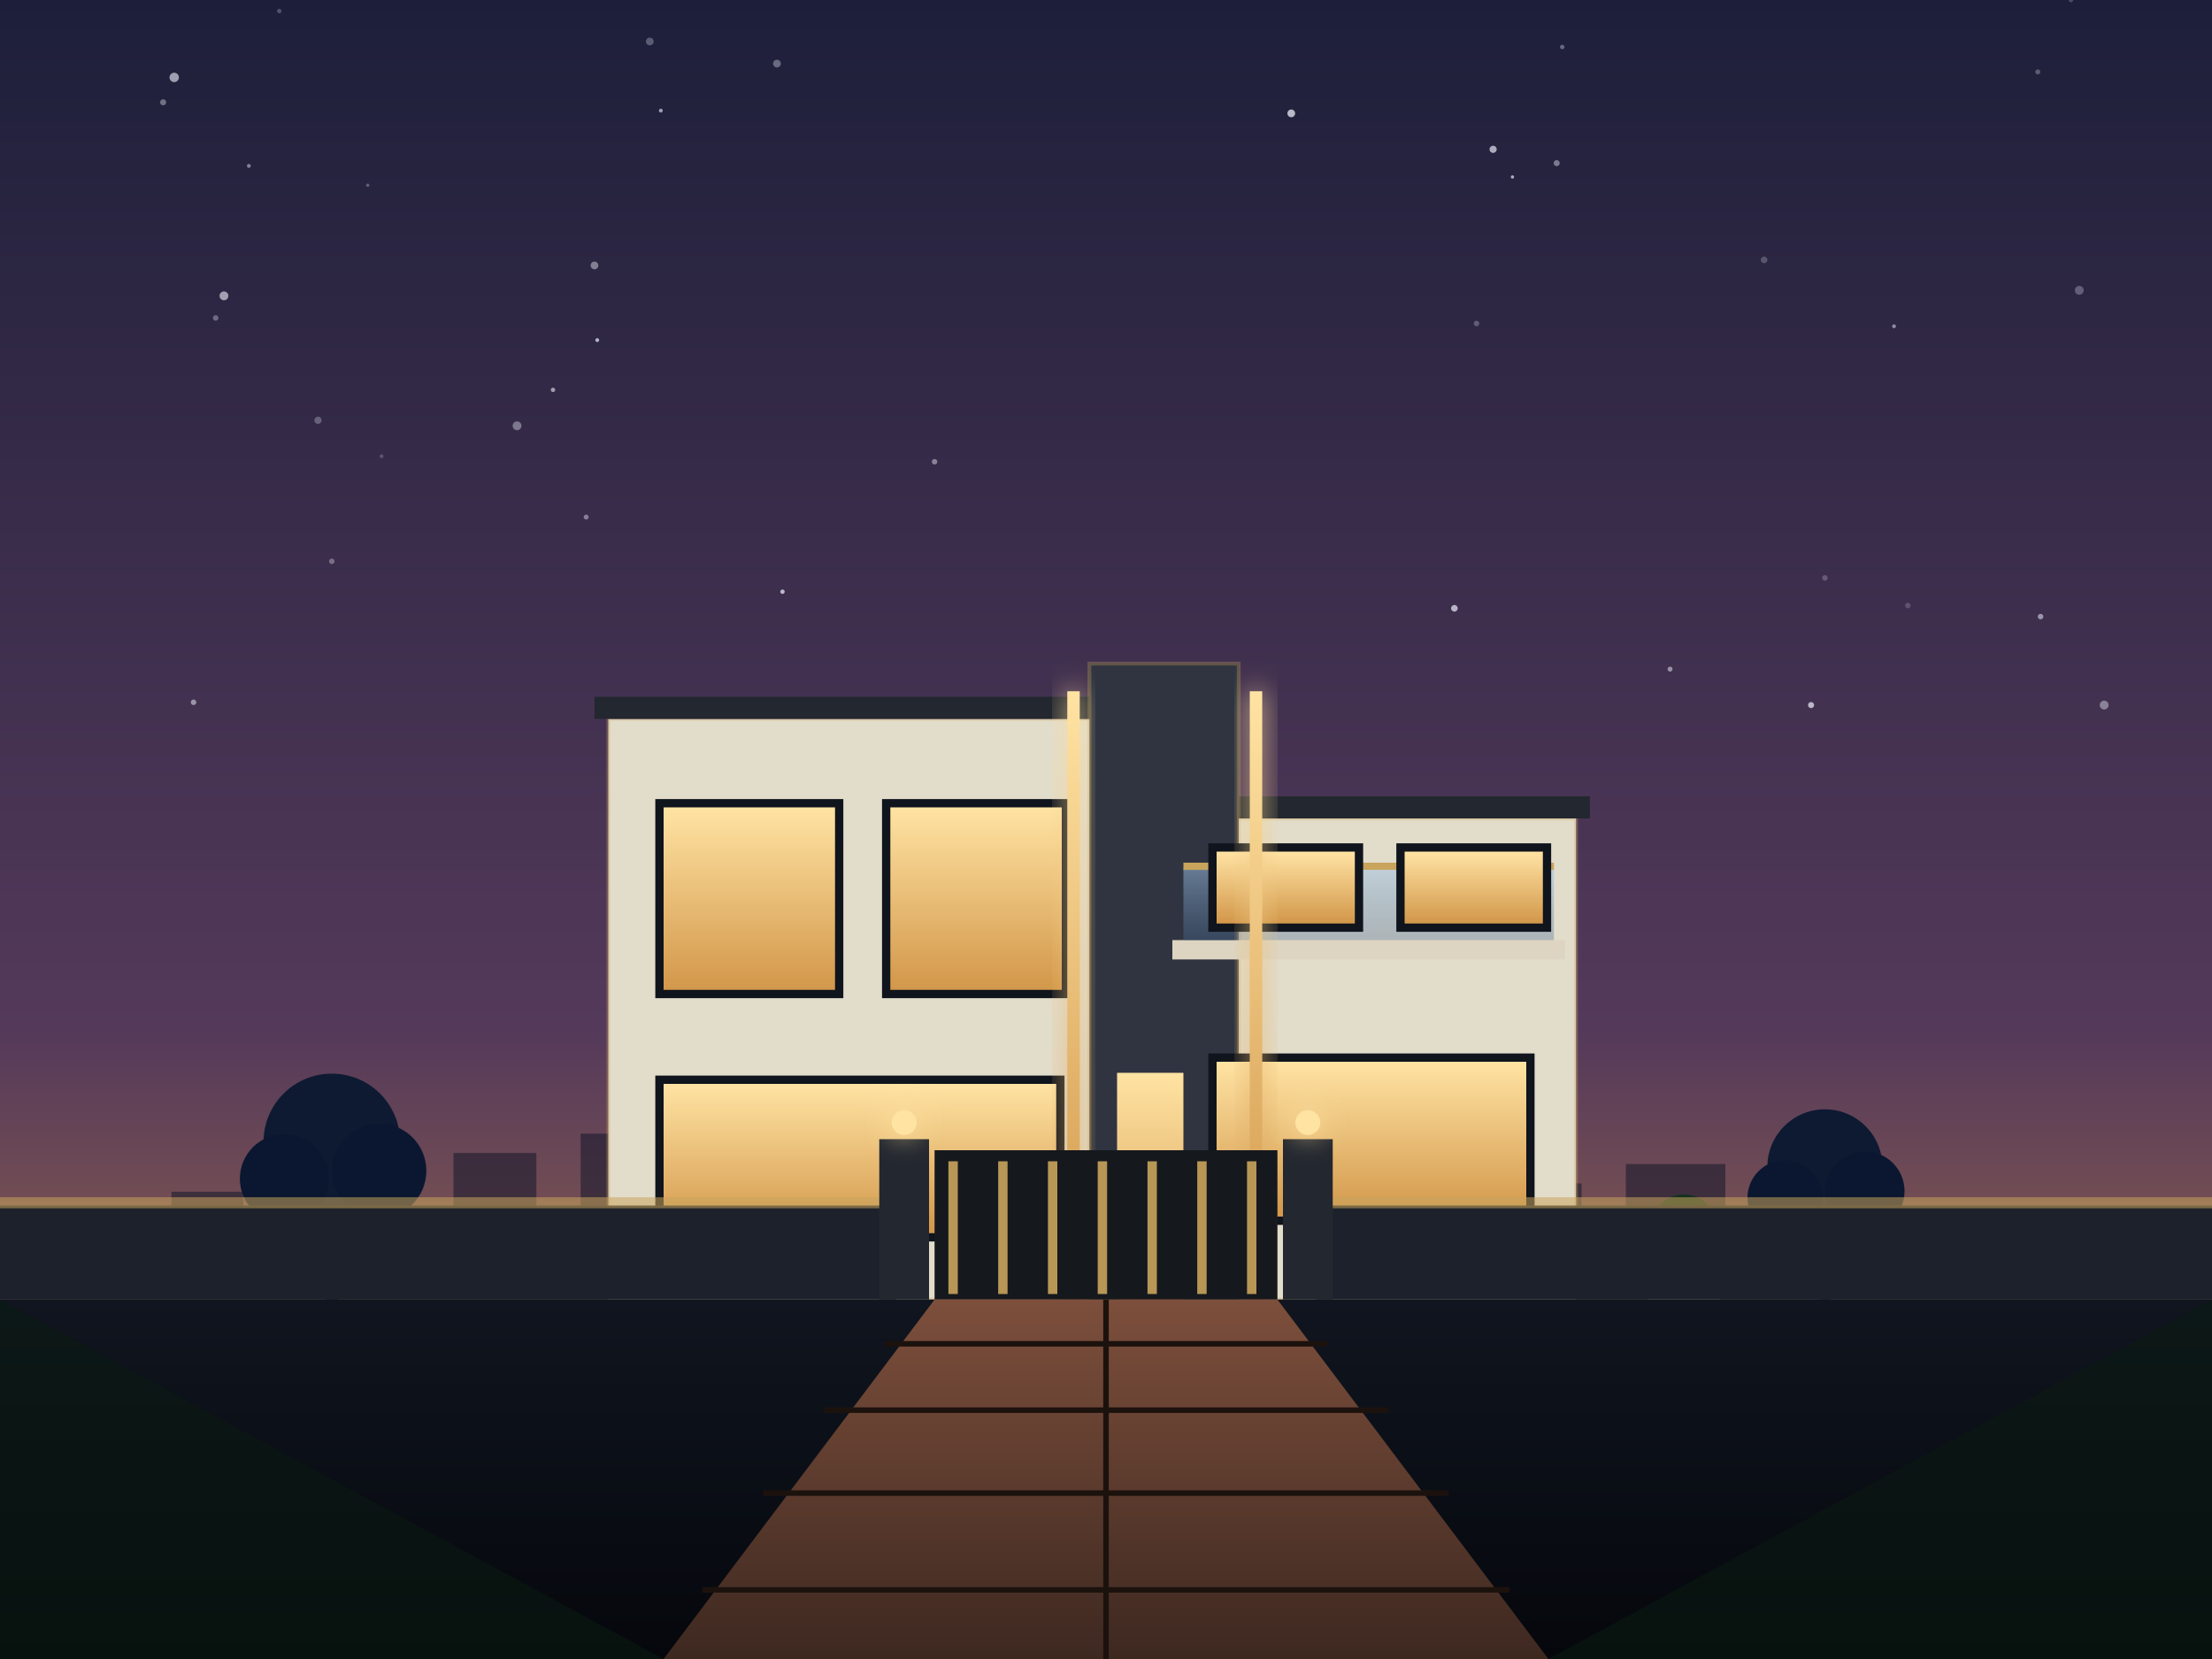
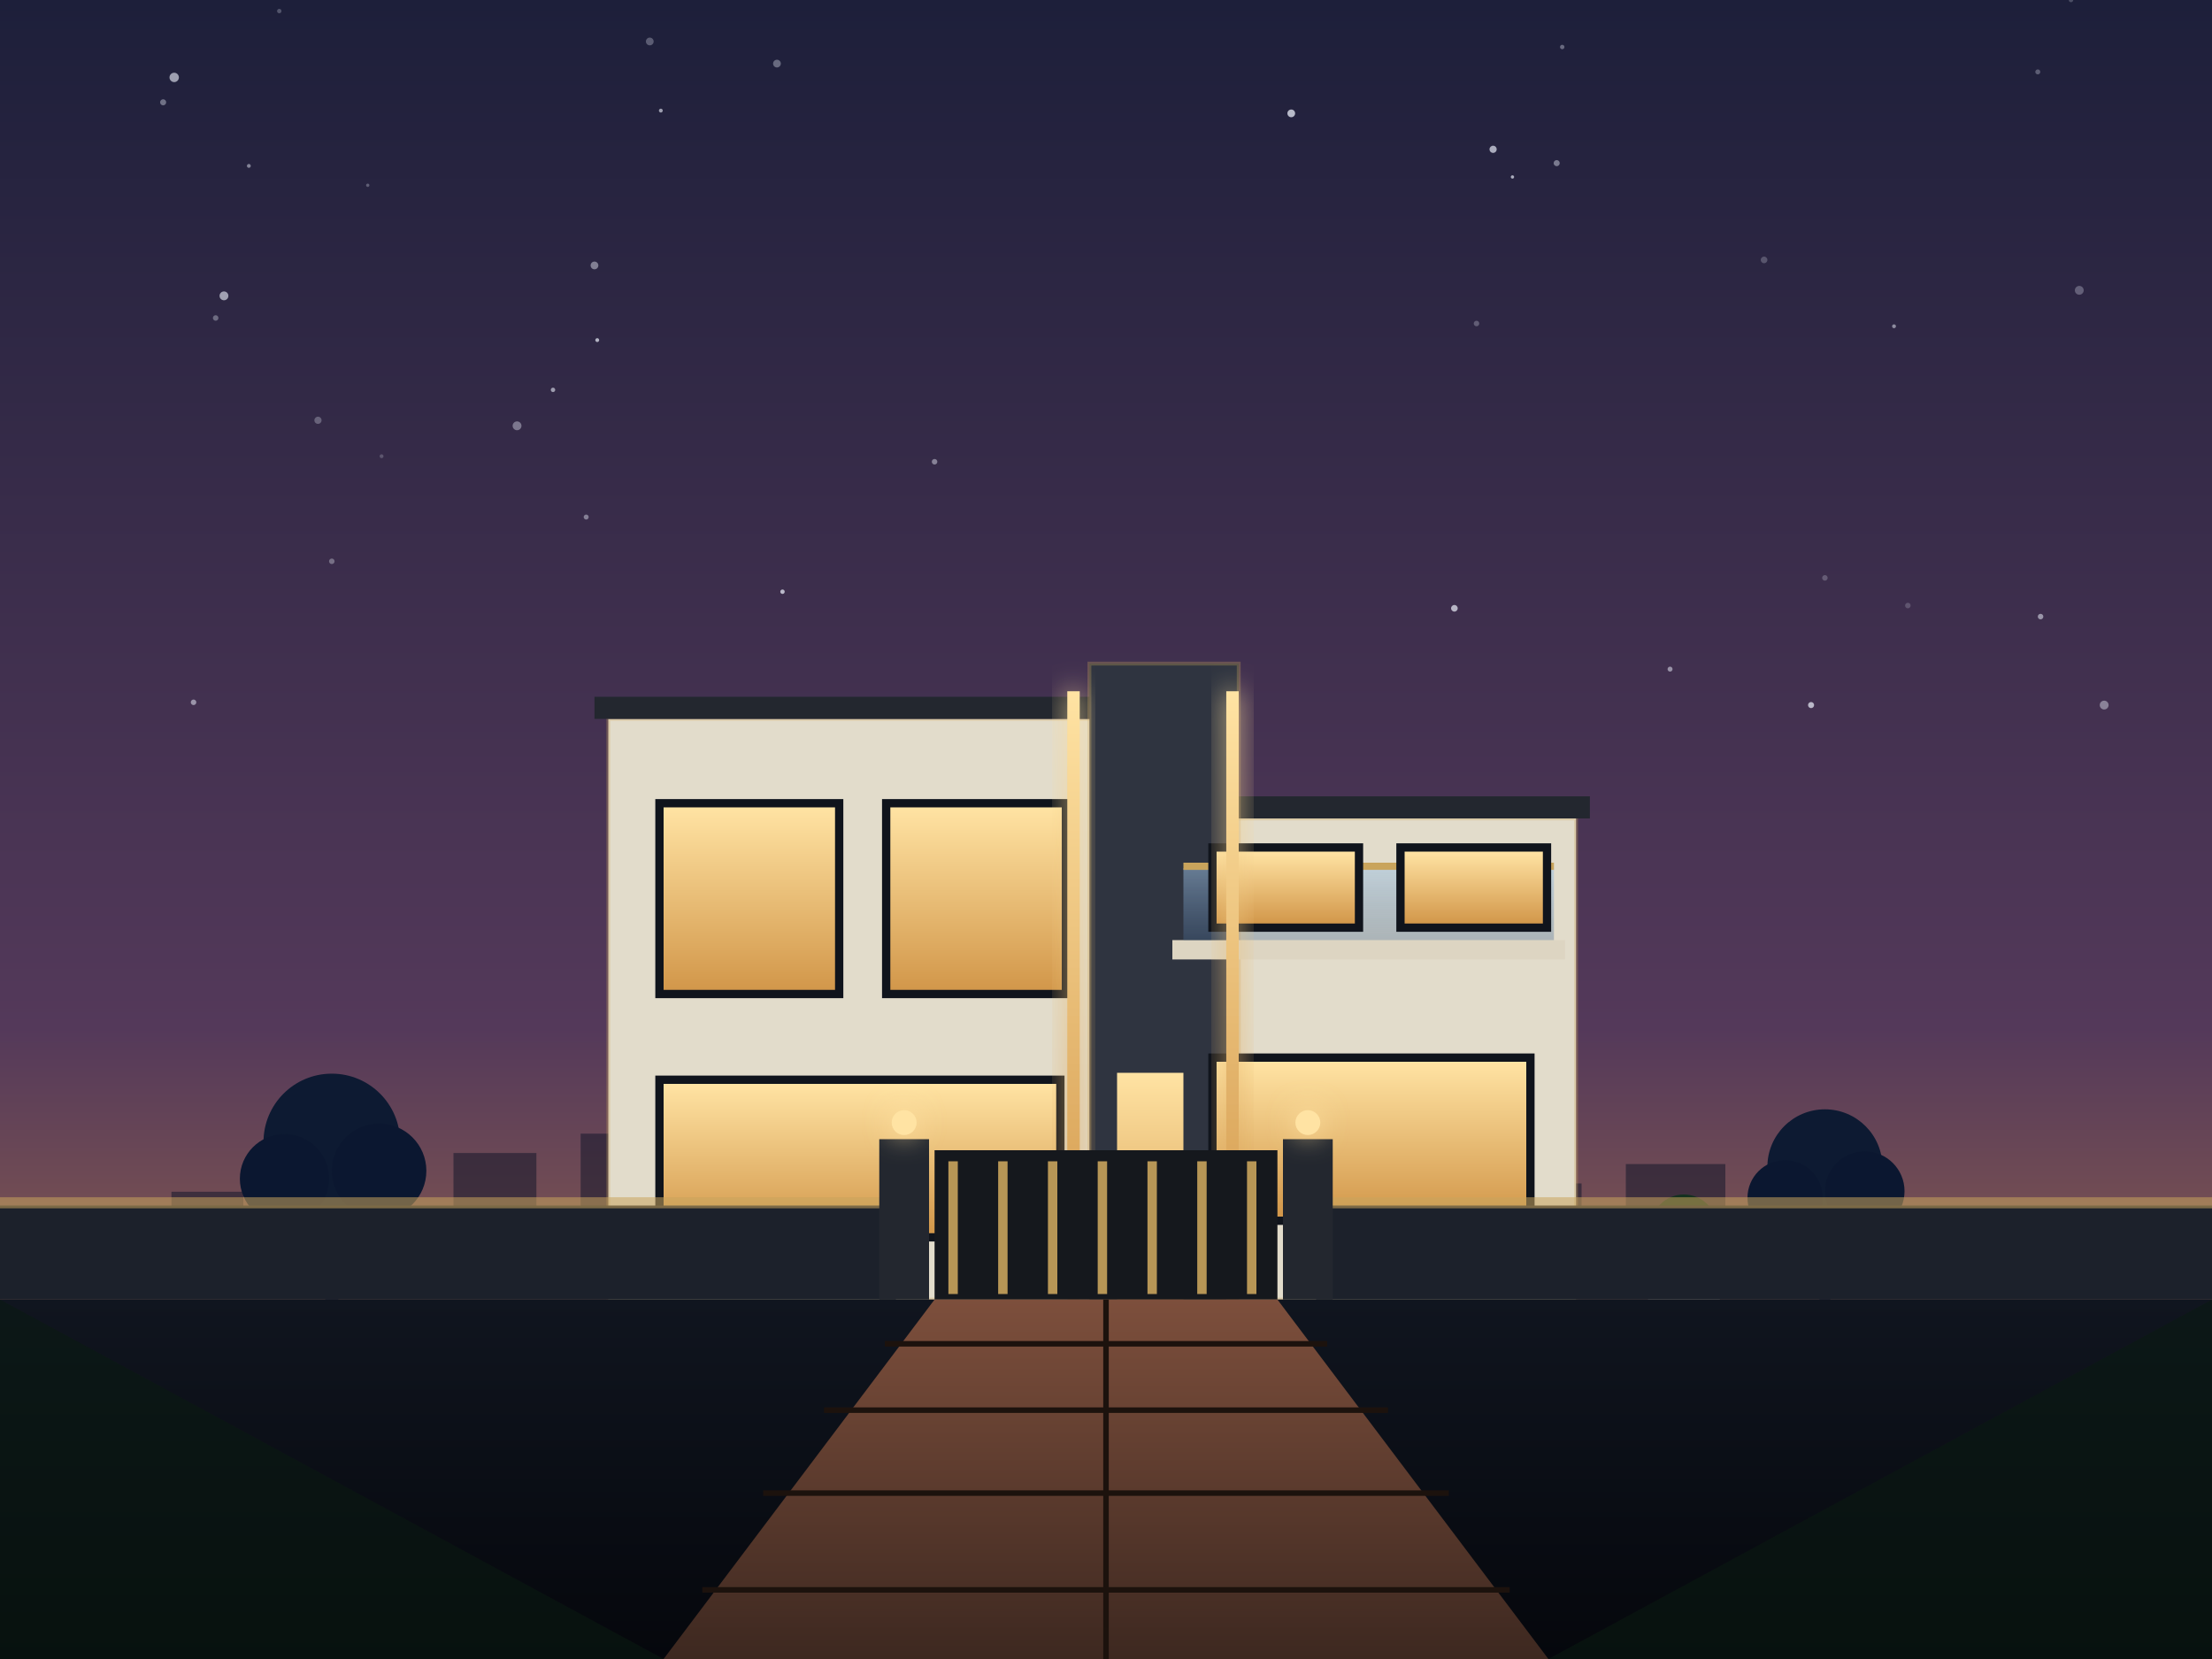
<svg xmlns="http://www.w3.org/2000/svg" viewBox="0 0 800 600" role="img">
  <defs>
    <linearGradient id="sky" x1="0" y1="0" x2="0" y2="1">
      <stop offset="0" stop-color="#1d1f3a" />
      <stop offset="0.62" stop-color="#54395a" />
      <stop offset="1" stop-color="#c08043" />
    </linearGradient>
    <linearGradient id="ground" x1="0" y1="0" x2="0" y2="1">
      <stop offset="0" stop-color="#10151f" />
      <stop offset="1" stop-color="#05070c" />
    </linearGradient>
    <linearGradient id="wg" x1="0" y1="0" x2="0" y2="1">
      <stop offset="0" stop-color="#ffe3a3" />
      <stop offset="1" stop-color="#d2974a" />
    </linearGradient>
    <linearGradient id="pav" x1="0" y1="0" x2="0" y2="1">
      <stop offset="0" stop-color="#7d4f3c" />
      <stop offset="1" stop-color="#3d2820" />
    </linearGradient>
    <linearGradient id="glassg" x1="0" y1="0" x2="0" y2="1">
      <stop offset="0" stop-color="#9fc4e8" stop-opacity="0.5" />
      <stop offset="1" stop-color="#4a6c94" stop-opacity="0.35" />
    </linearGradient>
    <filter id="glow" x="-120%" y="-120%" width="340%" height="340%">
      <feGaussianBlur stdDeviation="5" result="b" />
      <feMerge>
        <feMergeNode in="b" />
        <feMergeNode in="SourceGraphic" />
      </feMerge>
    </filter>
  </defs>
  <rect width="800" height="600" fill="url(#sky)" />
  <circle cx="239" cy="40" r="0.7" fill="#e8ecf7" opacity="0.61" />
  <circle cx="547" cy="64" r="0.6" fill="#e8ecf7" opacity="0.69" />
  <circle cx="749" cy="0" r="0.8" fill="#e8ecf7" opacity="0.23" />
  <circle cx="655" cy="255" r="1.1" fill="#e8ecf7" opacity="0.72" />
  <circle cx="660" cy="209" r="1.0" fill="#e8ecf7" opacity="0.24" />
  <circle cx="690" cy="219" r="1.0" fill="#e8ecf7" opacity="0.20" />
  <circle cx="212" cy="187" r="0.9" fill="#e8ecf7" opacity="0.43" />
  <circle cx="215" cy="96" r="1.4" fill="#e8ecf7" opacity="0.45" />
  <circle cx="283" cy="214" r="0.8" fill="#e8ecf7" opacity="0.73" />
  <circle cx="70" cy="254" r="1.0" fill="#e8ecf7" opacity="0.53" />
  <circle cx="284" cy="255" r="1.0" fill="#e8ecf7" opacity="0.25" />
  <circle cx="101" cy="4" r="0.8" fill="#e8ecf7" opacity="0.26" />
  <circle cx="115" cy="152" r="1.3" fill="#e8ecf7" opacity="0.29" />
  <circle cx="138" cy="165" r="0.7" fill="#e8ecf7" opacity="0.22" />
  <circle cx="565" cy="17" r="0.8" fill="#e8ecf7" opacity="0.36" />
  <circle cx="216" cy="123" r="0.7" fill="#e8ecf7" opacity="0.71" />
  <circle cx="563" cy="59" r="1.1" fill="#e8ecf7" opacity="0.43" />
  <circle cx="59" cy="37" r="1.1" fill="#e8ecf7" opacity="0.39" />
  <circle cx="81" cy="107" r="1.6" fill="#e8ecf7" opacity="0.62" />
  <circle cx="200" cy="141" r="0.8" fill="#e8ecf7" opacity="0.59" />
  <circle cx="685" cy="118" r="0.7" fill="#e8ecf7" opacity="0.51" />
  <circle cx="761" cy="255" r="1.6" fill="#e8ecf7" opacity="0.43" />
  <circle cx="534" cy="117" r="1.0" fill="#e8ecf7" opacity="0.27" />
  <circle cx="281" cy="23" r="1.4" fill="#e8ecf7" opacity="0.36" />
  <circle cx="638" cy="94" r="1.2" fill="#e8ecf7" opacity="0.24" />
  <circle cx="187" cy="154" r="1.6" fill="#e8ecf7" opacity="0.40" />
  <circle cx="752" cy="105" r="1.6" fill="#e8ecf7" opacity="0.29" />
  <circle cx="526" cy="220" r="1.2" fill="#e8ecf7" opacity="0.71" />
  <circle cx="133" cy="67" r="0.6" fill="#e8ecf7" opacity="0.29" />
  <circle cx="540" cy="54" r="1.3" fill="#e8ecf7" opacity="0.68" />
  <circle cx="737" cy="26" r="0.9" fill="#e8ecf7" opacity="0.30" />
  <circle cx="90" cy="60" r="0.7" fill="#e8ecf7" opacity="0.48" />
  <circle cx="78" cy="115" r="1.0" fill="#e8ecf7" opacity="0.34" />
  <circle cx="338" cy="167" r="1.0" fill="#e8ecf7" opacity="0.45" />
  <circle cx="120" cy="203" r="1.0" fill="#e8ecf7" opacity="0.34" />
  <circle cx="467" cy="41" r="1.4" fill="#e8ecf7" opacity="0.75" />
  <circle cx="235" cy="15" r="1.4" fill="#e8ecf7" opacity="0.30" />
  <circle cx="63" cy="28" r="1.7" fill="#e8ecf7" opacity="0.62" />
  <circle cx="604" cy="242" r="0.9" fill="#e8ecf7" opacity="0.52" />
  <circle cx="738" cy="223" r="1.0" fill="#e8ecf7" opacity="0.54" />
  <g opacity="0.5">
    <rect x="8" y="438" width="38" height="16" fill="#0b1226" />
    <rect x="62" y="431" width="26" height="23" fill="#0b1226" />
    <rect x="104" y="424" width="44" height="30" fill="#0b1226" />
    <rect x="164" y="417" width="30" height="37" fill="#0b1226" />
    <rect x="210" y="410" width="52" height="44" fill="#0b1226" />
    <rect x="278" y="433" width="24" height="21" fill="#0b1226" />
    <rect x="318" y="426" width="40" height="28" fill="#0b1226" />
    <rect x="374" y="419" width="34" height="35" fill="#0b1226" />
    <rect x="424" y="412" width="46" height="42" fill="#0b1226" />
    <rect x="486" y="435" width="28" height="19" fill="#0b1226" />
    <rect x="530" y="428" width="42" height="26" fill="#0b1226" />
    <rect x="588" y="421" width="36" height="33" fill="#0b1226" />
  </g>
  <rect x="220" y="260" width="190" height="210" fill="#e2dccb" stroke="rgba(201,164,92,0.3)" stroke-width="1.4" />
  <rect x="215" y="252" width="200" height="8" fill="#23272f" />
  <rect x="420" y="296" width="150" height="174" fill="#e2dccb" stroke="rgba(201,164,92,0.3)" stroke-width="1.4" />
  <rect x="415" y="288" width="160" height="8" fill="#23272f" />
  <rect x="394" y="240" width="54" height="230" fill="#2f3440" stroke="rgba(201,164,92,0.3)" stroke-width="1.4" />
  <rect x="237" y="289" width="68" height="72" fill="#10141c" />
  <rect x="240" y="292" width="62" height="66" fill="url(#wg)" />
  <rect x="319" y="289" width="68" height="72" fill="#10141c" />
  <rect x="322" y="292" width="62" height="66" fill="url(#wg)" />
  <rect x="237" y="389" width="148" height="60" fill="#10141c" />
  <rect x="240" y="392" width="142" height="54" fill="url(#wg)" />
  <rect x="424" y="340" width="142" height="7" fill="#ddd5c2" />
  <rect x="428" y="314" width="134" height="26" fill="url(#glassg)" />
  <rect x="428" y="312" width="134" height="2.6" fill="#c9a45c" />
  <rect x="437" y="305" width="56" height="32" fill="#10141c" />
  <rect x="440" y="308" width="50" height="26" fill="url(#wg)" />
  <rect x="505" y="305" width="56" height="32" fill="#10141c" />
  <rect x="508" y="308" width="50" height="26" fill="url(#wg)" />
  <rect x="437" y="381" width="118" height="62" fill="#10141c" />
  <rect x="440" y="384" width="112" height="56" fill="url(#wg)" />
  <rect x="404" y="388" width="24" height="82" fill="url(#wg)" />
  <rect x="386" y="250" width="4.5" height="220" fill="url(#wg)" filter="url(#glow)" />
-   <rect x="452" y="250" width="4.5" height="220" fill="url(#wg)" filter="url(#glow)" />
+   <rect x="443.5" y="250" width="4.5" height="220" fill="url(#wg)" filter="url(#glow)" />
  <rect x="596" y="450" width="26" height="20" fill="#ddd5c2" />
  <circle cx="609" cy="444" r="12" fill="#13301f" />
  <line x1="120" y1="470" x2="120" y2="428.2" stroke="#0d1a32" stroke-width="4.75" />
  <circle cx="120" cy="413" r="24.7" fill="#0d1a32" />
  <circle cx="102.9" cy="426.3" r="16.15" fill="#0b1730" />
  <circle cx="137.1" cy="423.45" r="17.1" fill="#0b1730" />
  <line x1="660" y1="470" x2="660" y2="434.8" stroke="#0d1a32" stroke-width="4" />
  <circle cx="660" cy="422" r="20.8" fill="#0d1a32" />
  <circle cx="645.6" cy="433.2" r="13.6" fill="#0b1730" />
  <circle cx="674.4" cy="430.8" r="14.4" fill="#0b1730" />
  <rect y="470" width="800" height="130" fill="url(#ground)" />
  <rect x="0" y="436" width="324" height="34" fill="#1c212b" />
  <rect x="476" y="436" width="324" height="34" fill="#1c212b" />
  <rect x="0" y="433" width="324" height="4" fill="#c9a45c" opacity="0.55" />
  <rect x="476" y="433" width="324" height="4" fill="#c9a45c" opacity="0.55" />
  <rect x="318" y="412" width="18" height="58" fill="#23272f" />
  <rect x="464" y="412" width="18" height="58" fill="#23272f" />
  <circle cx="327" cy="406" r="4.5" fill="#ffe3a3" filter="url(#glow)" />
  <circle cx="473" cy="406" r="4.5" fill="#ffe3a3" filter="url(#glow)" />
  <rect x="338" y="416" width="124" height="54" fill="#15181d" />
  <rect x="343" y="420" width="3.4" height="48" fill="#c9a45c" opacity="0.9" />
  <rect x="361" y="420" width="3.4" height="48" fill="#c9a45c" opacity="0.9" />
  <rect x="379" y="420" width="3.4" height="48" fill="#c9a45c" opacity="0.9" />
  <rect x="397" y="420" width="3.4" height="48" fill="#c9a45c" opacity="0.9" />
  <rect x="415" y="420" width="3.4" height="48" fill="#c9a45c" opacity="0.9" />
  <rect x="433" y="420" width="3.4" height="48" fill="#c9a45c" opacity="0.9" />
  <rect x="451" y="420" width="3.4" height="48" fill="#c9a45c" opacity="0.9" />
  <path d="M338 470 L462 470 L560 600 L240 600 Z" fill="url(#pav)" />
  <line x1="320" y1="486" x2="480" y2="486" stroke="#1c120d" stroke-width="2" />
  <line x1="298" y1="510" x2="502" y2="510" stroke="#1c120d" stroke-width="2" />
  <line x1="276" y1="540" x2="524" y2="540" stroke="#1c120d" stroke-width="2" />
  <line x1="254" y1="575" x2="546" y2="575" stroke="#1c120d" stroke-width="2" />
  <line x1="400" y1="470" x2="400" y2="600" stroke="#1c120d" stroke-width="2" />
  <path d="M0 470 L240 600 L0 600 Z M800 470 L560 600 L800 600 Z" fill="#0a1a10" opacity="0.55" />
</svg>
